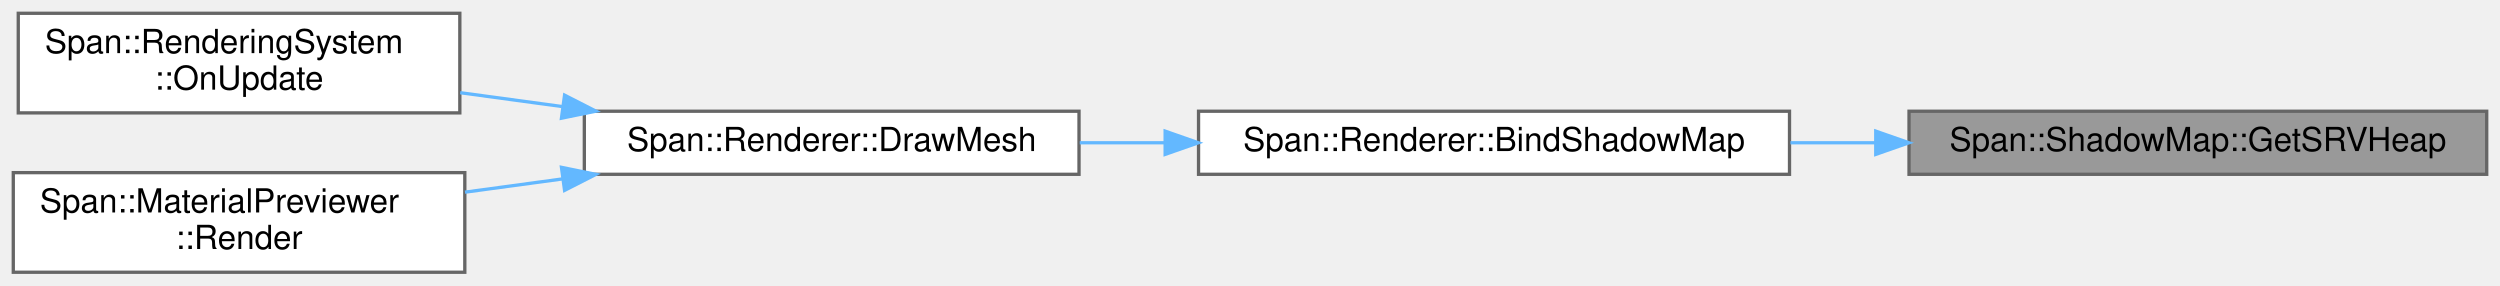
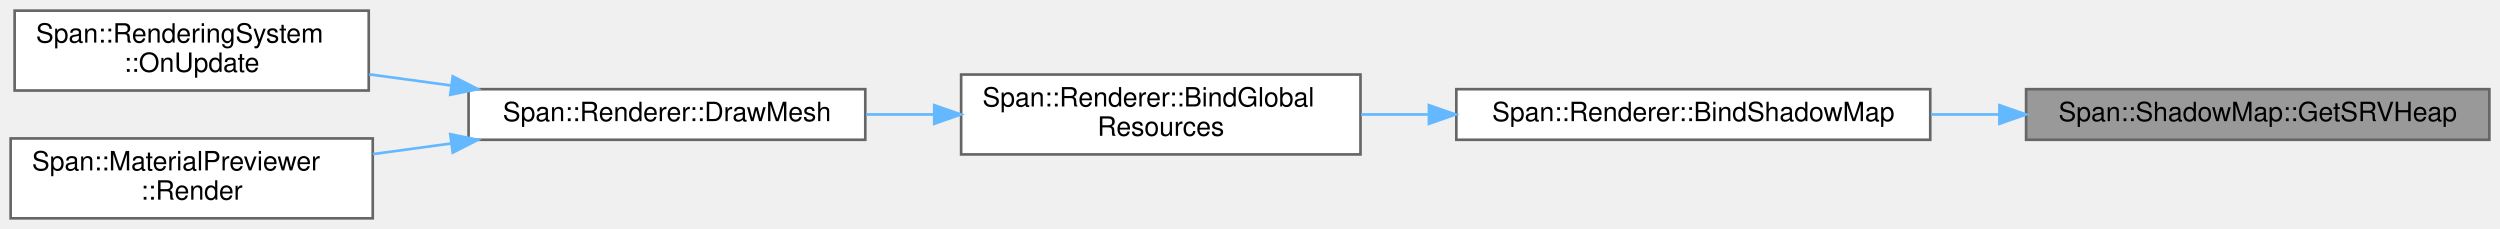
- <svg xmlns="http://www.w3.org/2000/svg" xmlns:xlink="http://www.w3.org/1999/xlink" width="753pt" height="86pt" viewBox="0.00 0.00 753.00 86.00">
+ <svg xmlns="http://www.w3.org/2000/svg" xmlns:xlink="http://www.w3.org/1999/xlink" width="939pt" height="86pt" viewBox="0.00 0.00 939.00 86.00">
  <g id="graph0" class="graph" transform="scale(1 1) rotate(0) translate(4 82)">
    <g id="Node000001" class="node">
      <g id="a_Node000001">
        <a xlink:title=" ">
-           <polygon fill="#999999" stroke="#666666" points="745,-48.5 571,-48.5 571,-29.5 745,-29.5 745,-48.5" />
-           <text text-anchor="middle" x="658" y="-36.5" font-family="Helvetica,sans-Serif" font-size="10.00">Span::ShadowMap::GetSRVHeap</text>
+           <polygon fill="#999999" stroke="#666666" points="931,-48.5 757,-48.5 757,-29.5 931,-29.5 931,-48.5" />
+           <text text-anchor="middle" x="844" y="-36.5" font-family="Helvetica,sans-Serif" font-size="10.00">Span::ShadowMap::GetSRVHeap</text>
        </a>
      </g>
    </g>
    <g id="Node000002" class="node">
      <g id="a_Node000002">
        <a xlink:href="classSpan_1_1Renderer.html#a0cc384bd7056f0c488bcca951da8ab95" target="_top" xlink:title="指定スロットにシャドウマップをバインドします。Nullの場合は安全なダミーを生成します。">
-           <polygon fill="white" stroke="#666666" points="535,-48.5 357,-48.5 357,-29.5 535,-29.5 535,-48.5" />
-           <text text-anchor="middle" x="446" y="-36.5" font-family="Helvetica,sans-Serif" font-size="10.00">Span::Renderer::BindShadowMap</text>
+           <polygon fill="white" stroke="#666666" points="721,-48.5 543,-48.5 543,-29.5 721,-29.5 721,-48.5" />
+           <text text-anchor="middle" x="632" y="-36.5" font-family="Helvetica,sans-Serif" font-size="10.00">Span::Renderer::BindShadowMap</text>
        </a>
      </g>
    </g>
    <g id="edge1_Node000001_Node000002" class="edge">
      <g id="a_edge1_Node000001_Node000002">
        <a xlink:title=" ">
-           <path fill="none" stroke="#63b8ff" d="M560.98,-39C552.41,-39 543.76,-39 535.27,-39" />
-           <polygon fill="#63b8ff" stroke="#63b8ff" points="560.98,-42.5 570.98,-39 560.98,-35.5 560.98,-42.5" />
+           <path fill="none" stroke="#63b8ff" d="M746.98,-39C738.41,-39 729.76,-39 721.27,-39" />
+           <polygon fill="#63b8ff" stroke="#63b8ff" points="746.98,-42.5 756.98,-39 746.98,-35.5 746.98,-42.5" />
        </a>
      </g>
    </g>
    <g id="Node000003" class="node">
      <g id="a_Node000003">
+         <a xlink:href="classSpan_1_1Renderer.html#a2a47762d9edc86294bef1d38ab5e93b9" target="_top" xlink:title="フレーム共通リソースをバインドする">
+           <polygon fill="white" stroke="#666666" points="507,-54 357,-54 357,-24 507,-24 507,-54" />
+           <text text-anchor="start" x="365" y="-42" font-family="Helvetica,sans-Serif" font-size="10.00">Span::Renderer::BindGlobal</text>
+           <text text-anchor="middle" x="432" y="-31" font-family="Helvetica,sans-Serif" font-size="10.00">Resources</text>
+         </a>
+       </g>
+     </g>
+     <g id="edge2_Node000002_Node000003" class="edge">
+       <g id="a_edge2_Node000002_Node000003">
+         <a xlink:title=" ">
+           <path fill="none" stroke="#63b8ff" d="M532.67,-39C524.1,-39 515.53,-39 507.2,-39" />
+           <polygon fill="#63b8ff" stroke="#63b8ff" points="532.71,-42.5 542.71,-39 532.71,-35.5 532.71,-42.5" />
+         </a>
+       </g>
+     </g>
+     <g id="Node000004" class="node">
+       <g id="a_Node000004">
        <a xlink:href="classSpan_1_1Renderer.html#ade1cd95fe5d2e6aa78493393ce39c767" target="_top" xlink:title="メッシュ描画コマンドの発行。">
          <polygon fill="white" stroke="#666666" points="321,-48.5 172,-48.5 172,-29.5 321,-29.5 321,-48.5" />
          <text text-anchor="middle" x="246.5" y="-36.5" font-family="Helvetica,sans-Serif" font-size="10.00">Span::Renderer::DrawMesh</text>
        </a>
      </g>
    </g>
-     <g id="edge2_Node000002_Node000003" class="edge">
-       <g id="a_edge2_Node000002_Node000003">
+     <g id="edge3_Node000003_Node000004" class="edge">
+       <g id="a_edge3_Node000003_Node000004">
        <a xlink:title=" ">
-           <path fill="none" stroke="#63b8ff" d="M346.83,-39C338.21,-39 329.59,-39 321.22,-39" />
-           <polygon fill="#63b8ff" stroke="#63b8ff" points="346.94,-42.5 356.94,-39 346.94,-35.5 346.94,-42.5" />
+           <path fill="none" stroke="#63b8ff" d="M346.63,-39C338.17,-39 329.63,-39 321.29,-39" />
+           <polygon fill="#63b8ff" stroke="#63b8ff" points="346.89,-42.5 356.89,-39 346.89,-35.5 346.89,-42.5" />
        </a>
      </g>
    </g>
-     <g id="Node000004" class="node">
-       <g id="a_Node000004">
+     <g id="Node000005" class="node">
+       <g id="a_Node000005">
        <a xlink:href="classSpan_1_1RenderingSystem.html#aa0113a8f2b55129115c4da2c6ba449c4" target="_top" xlink:title="毎フレーム呼び出されます。ここにゲームロジックを記述します。">
          <polygon fill="white" stroke="#666666" points="134.5,-78 1.5,-78 1.5,-48 134.5,-48 134.5,-78" />
          <text text-anchor="start" x="9.5" y="-66" font-family="Helvetica,sans-Serif" font-size="10.00">Span::RenderingSystem</text>
          <text text-anchor="middle" x="68" y="-55" font-family="Helvetica,sans-Serif" font-size="10.00">::OnUpdate</text>
        </a>
      </g>
    </g>
-     <g id="edge3_Node000003_Node000004" class="edge">
-       <g id="a_edge3_Node000003_Node000004">
+     <g id="edge4_Node000004_Node000005" class="edge">
+       <g id="a_edge4_Node000004_Node000005">
        <a xlink:title=" ">
          <path fill="none" stroke="#63b8ff" d="M165.29,-49.91C155.03,-51.3 144.61,-52.72 134.62,-54.08" />
          <polygon fill="#63b8ff" stroke="#63b8ff" points="166.05,-53.34 175.49,-48.52 165.11,-46.4 166.05,-53.34" />
        </a>
      </g>
    </g>
-     <g id="Node000005" class="node">
-       <g id="a_Node000005">
+     <g id="Node000006" class="node">
+       <g id="a_Node000006">
        <a xlink:href="classSpan_1_1MaterialPreviewer.html#a7af64e04a1aae97d04d3a2bbe15f50a8" target="_top" xlink:title="オフスクリーンターゲットに球体を描画します。">
          <polygon fill="white" stroke="#666666" points="136,-30 0,-30 0,0 136,0 136,-30" />
          <text text-anchor="start" x="8" y="-18" font-family="Helvetica,sans-Serif" font-size="10.00">Span::MaterialPreviewer</text>
          <text text-anchor="middle" x="68" y="-7" font-family="Helvetica,sans-Serif" font-size="10.00">::Render</text>
        </a>
      </g>
    </g>
-     <g id="edge4_Node000003_Node000005" class="edge">
-       <g id="a_edge4_Node000003_Node000005">
+     <g id="edge5_Node000004_Node000006" class="edge">
+       <g id="a_edge5_Node000004_Node000006">
        <a xlink:title=" ">
          <path fill="none" stroke="#63b8ff" d="M165.35,-28.1C155.55,-26.77 145.62,-25.42 136.05,-24.12" />
          <polygon fill="#63b8ff" stroke="#63b8ff" points="165.11,-31.6 175.49,-29.48 166.05,-24.66 165.11,-31.6" />
        </a>
      </g>
    </g>
  </g>
</svg>
